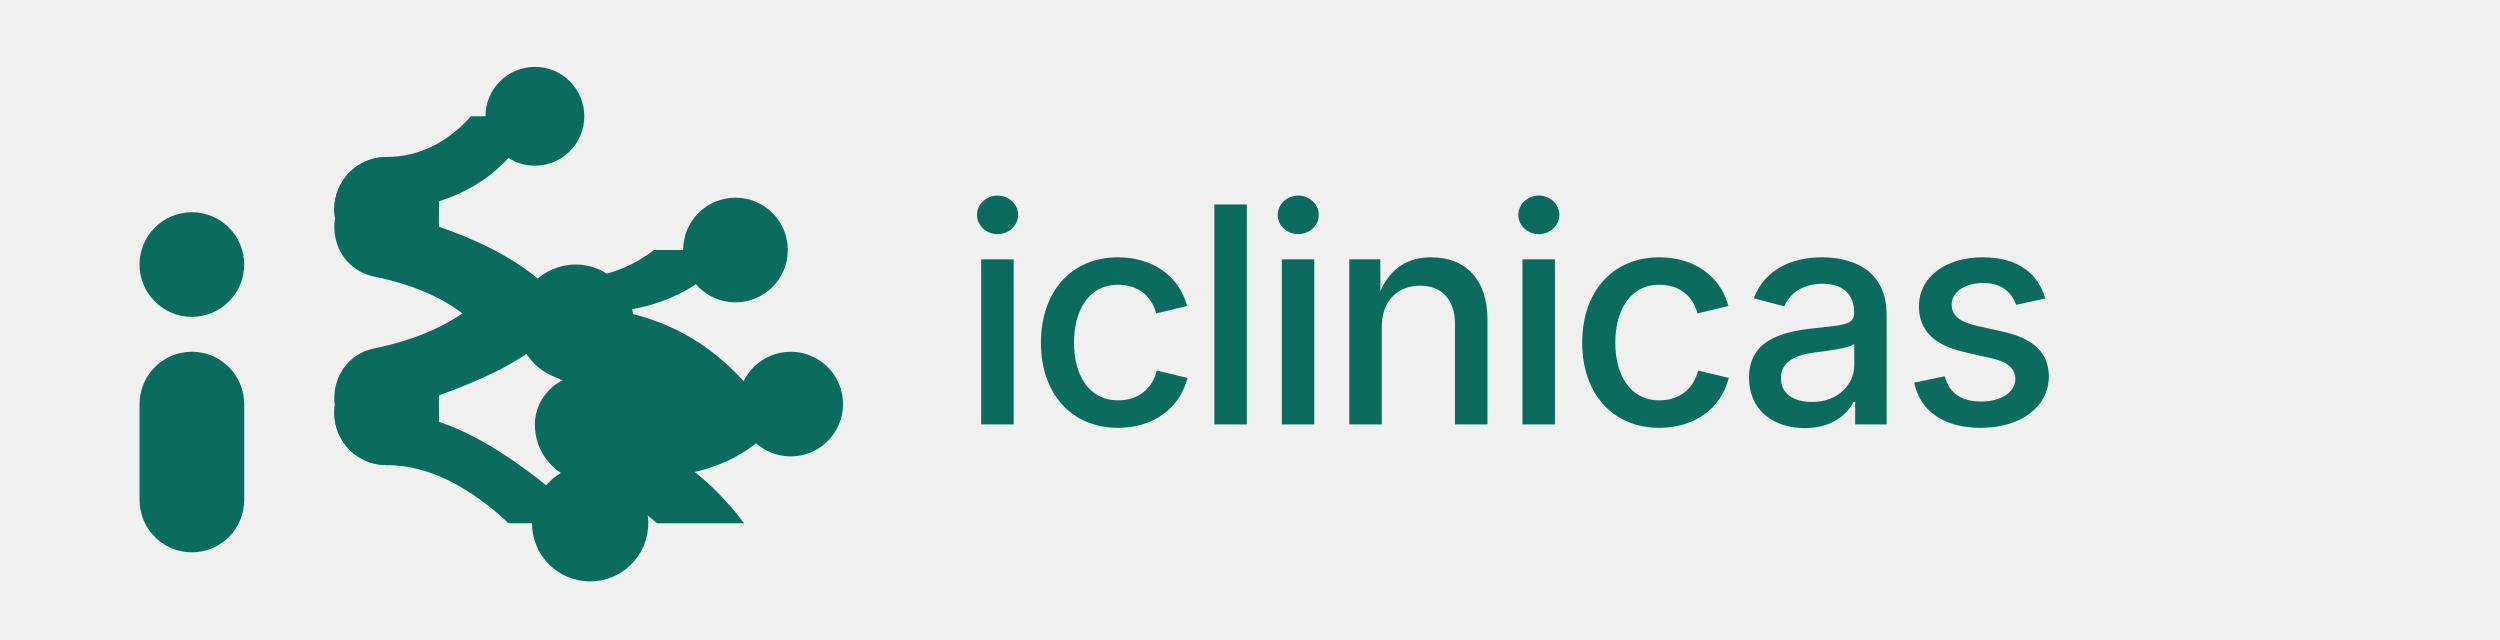
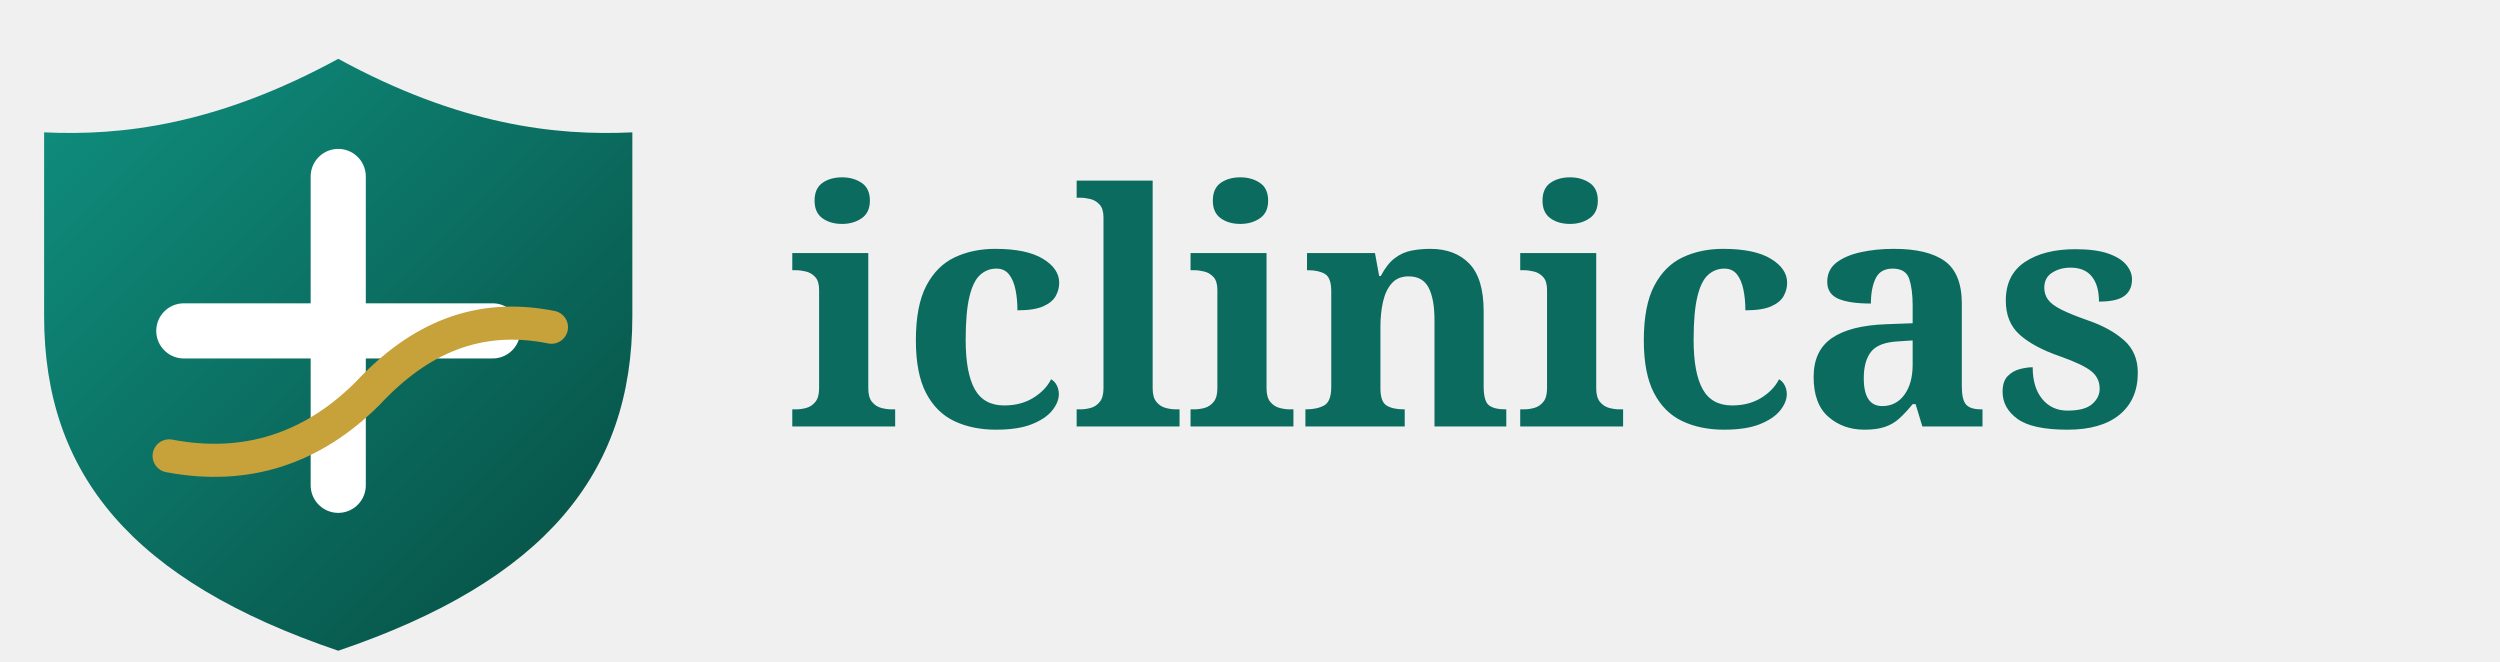
- <svg xmlns="http://www.w3.org/2000/svg" viewBox="0 0 860 220" role="img" aria-label="iclinicas">
-   <g fill="#0A6B5E">
-     <circle cx="66" cy="91" r="18" />
-     <rect x="48" y="121" width="36" height="69" rx="18" />
-     <circle cx="133" cy="72" r="18" />
-     <circle cx="184" cy="40" r="17" />
-     <circle cx="198" cy="111" r="20" />
-     <circle cx="133" cy="142" r="18" />
-     <circle cx="203" cy="180" r="20" />
-     <circle cx="253" cy="86" r="18" />
-     <circle cx="272" cy="139" r="18" />
-     <path d="M133 72c22 0 43-12 51-32h-22c-8 9-18 14-29 14-10 0-18 8-18 18s8 18 18 18Z" />
-     <path d="M151 78c23 8 38 18 47 33h-35c-9-8-20-13-35-16-8-2-13-9-13-17 0-10 9-18 19-17 6 0 12 1 17 3Z" />
-     <path d="M151 136c22-8 37-16 47-31h-35c-9 7-20 12-35 15-8 2-13 9-13 17 0 10 9 18 19 17 6 0 12-1 17-3Z" />
-     <path d="M133 142c22 0 45 15 70 38h-28c-13-12-27-20-42-20-10 0-18-8-18-18s8-18 18-18Z" />
-     <path d="M213 107c17-2 29-9 40-21h-28c-8 6-16 9-27 10-9 1-16 9-16 18 0 10 8 18 18 18 11 0 21 3 31 8h32c-13-18-29-29-50-33Z" />
-     <path d="M211 150c18 3 32 13 45 30h-30c-8-7-16-12-25-14-10-2-17-10-17-20 0-10 9-18 19-17 20 2 39 6 57 10h12c-8 13-20 21-36 24-8-6-16-10-25-13Z" />
-   </g>
-   <text x="330" y="146" fill="#0A6B5E" font-family="DM Sans, Inter, Arial, Helvetica, sans-serif" font-size="104" font-weight="500" letter-spacing="-3">iclinicas</text>
+ <svg xmlns="http://www.w3.org/2000/svg" viewBox="0 0 680 180" role="img" aria-label="iclinicas">
+   <defs>
+     <linearGradient id="markFill" x1="20" y1="20" x2="160" y2="160" gradientUnits="userSpaceOnUse">
+       <stop offset="0" stop-color="#0F8D7D" />
+       <stop offset="1" stop-color="#075247" />
+     </linearGradient>
+   </defs>
+   <path d="M92 16c33 18 59 21 80 20v50c0 43-24 72-80 91-56-19-80-48-80-91V36c21 1 47-2 80-20Z" fill="url(#markFill)" />
+   <path d="M92 48v84" fill="none" stroke="#FFFFFF" stroke-width="15" stroke-linecap="round" />
+   <path d="M50 90h84" fill="none" stroke="#FFFFFF" stroke-width="15" stroke-linecap="round" />
+   <path d="M46 124c21 4 39-2 54-17 14-15 30-22 50-18" fill="none" stroke="#C7A23B" stroke-width="9" stroke-linecap="round" />
+   <text x="214" y="116" fill="#0A6B5E" font-family="Newsreader, Georgia, serif" font-size="88" font-weight="600">iclinicas</text>
</svg>
